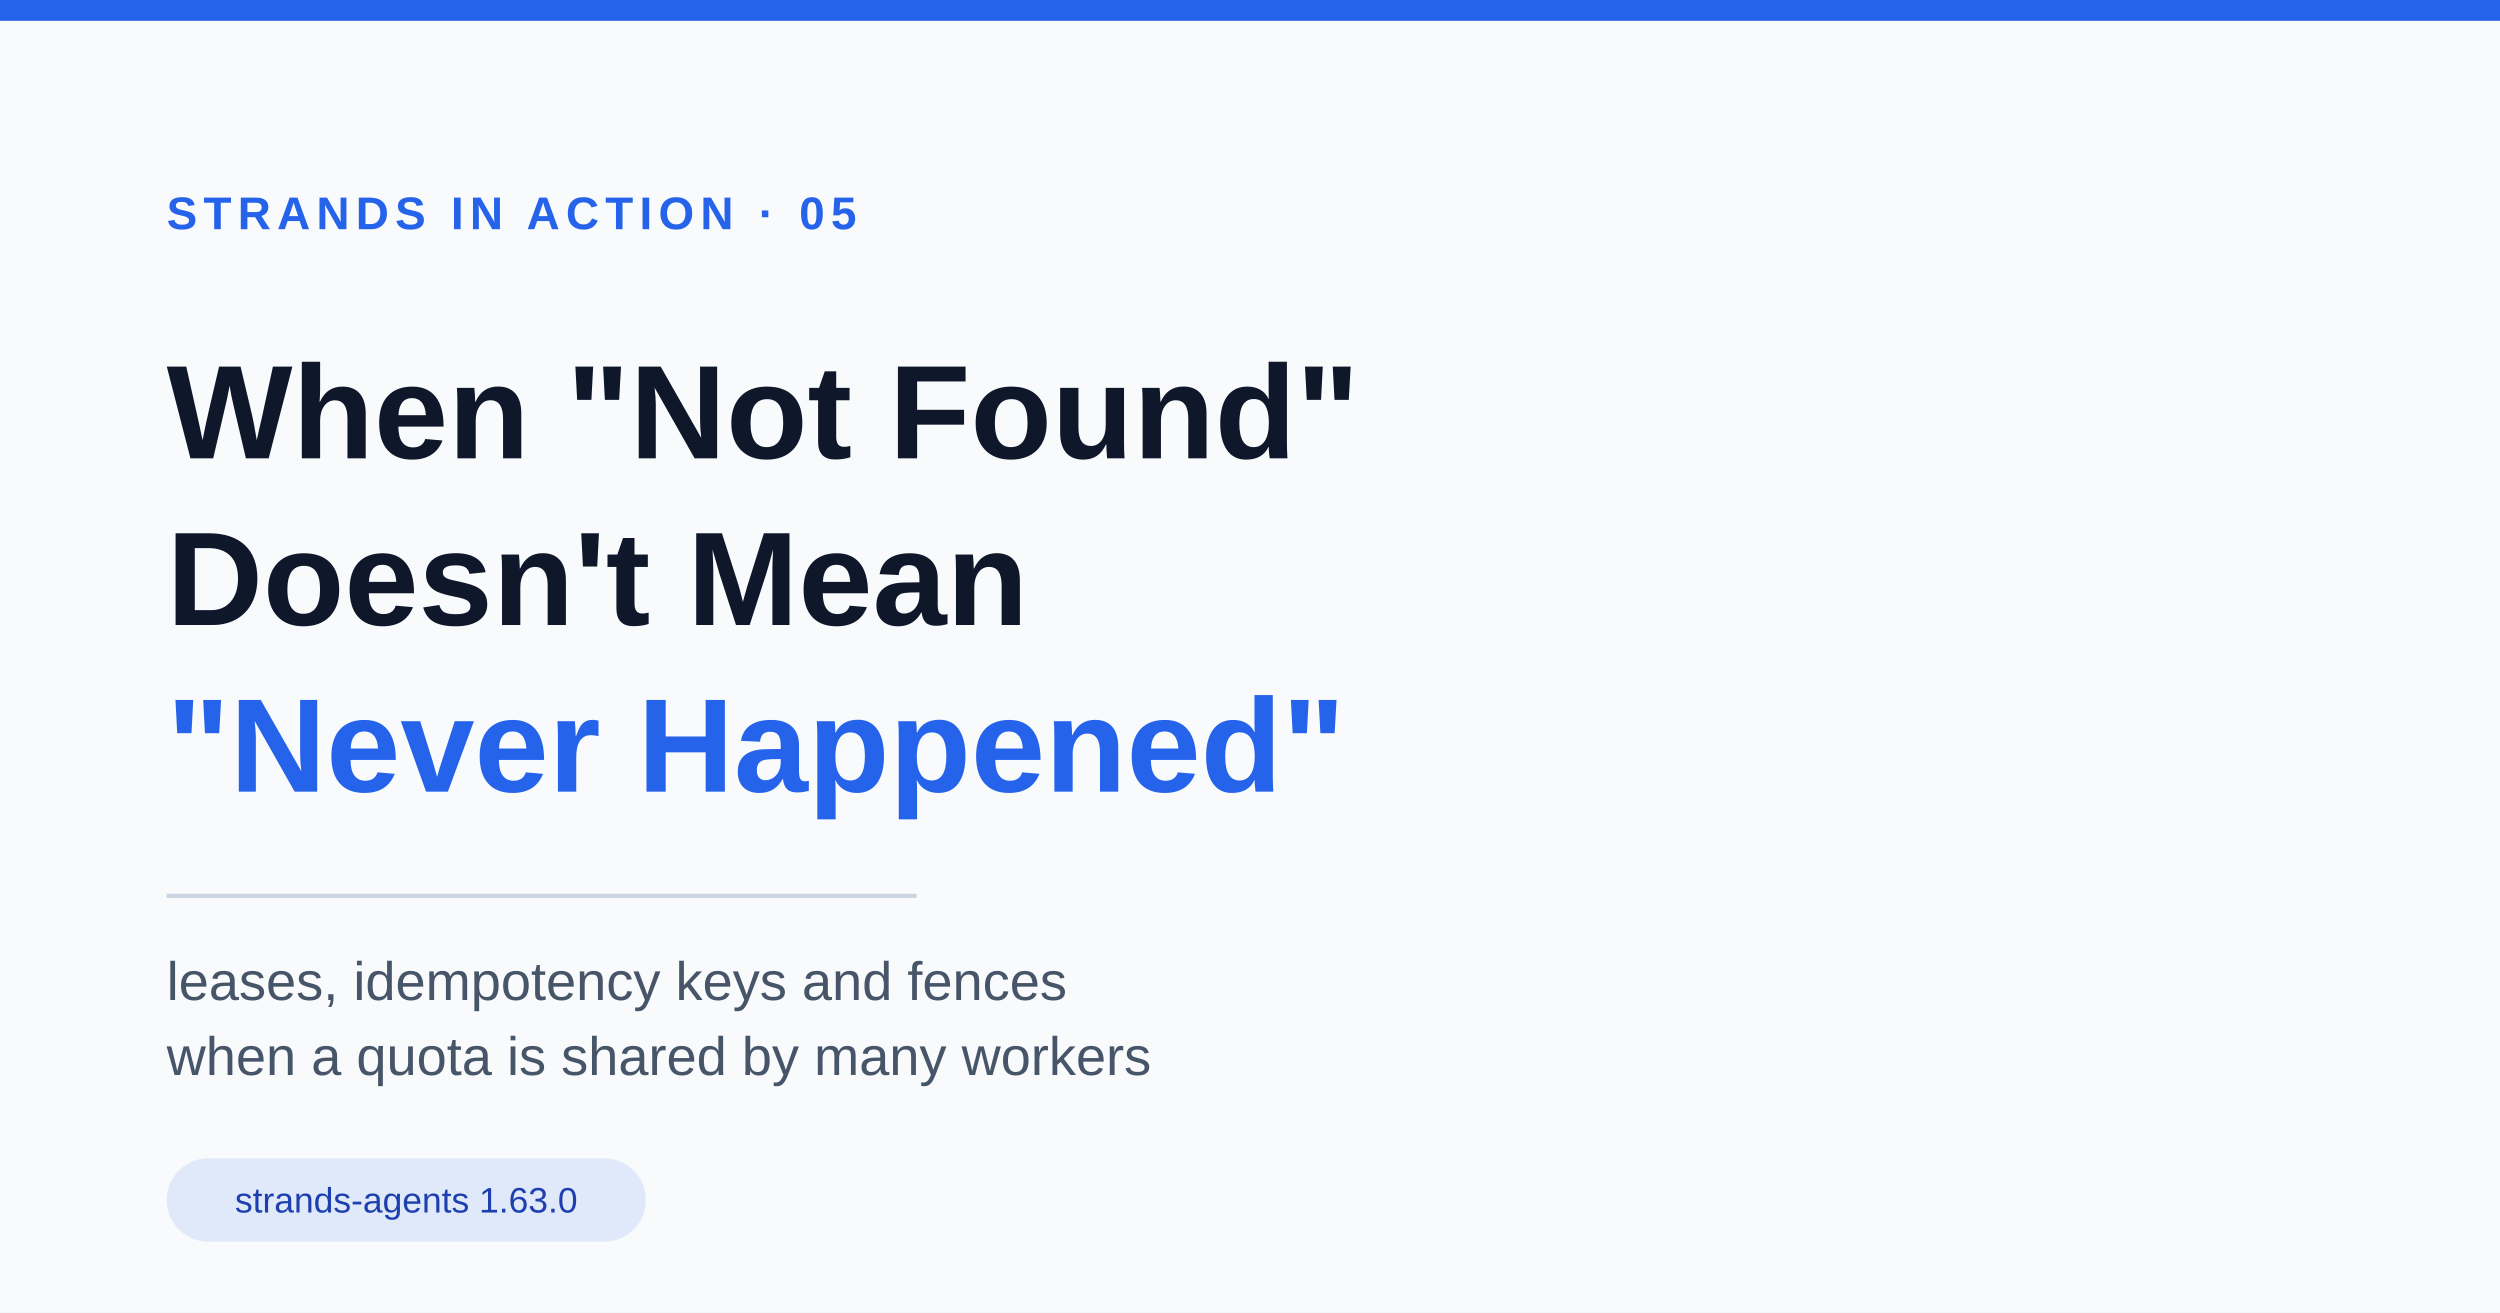
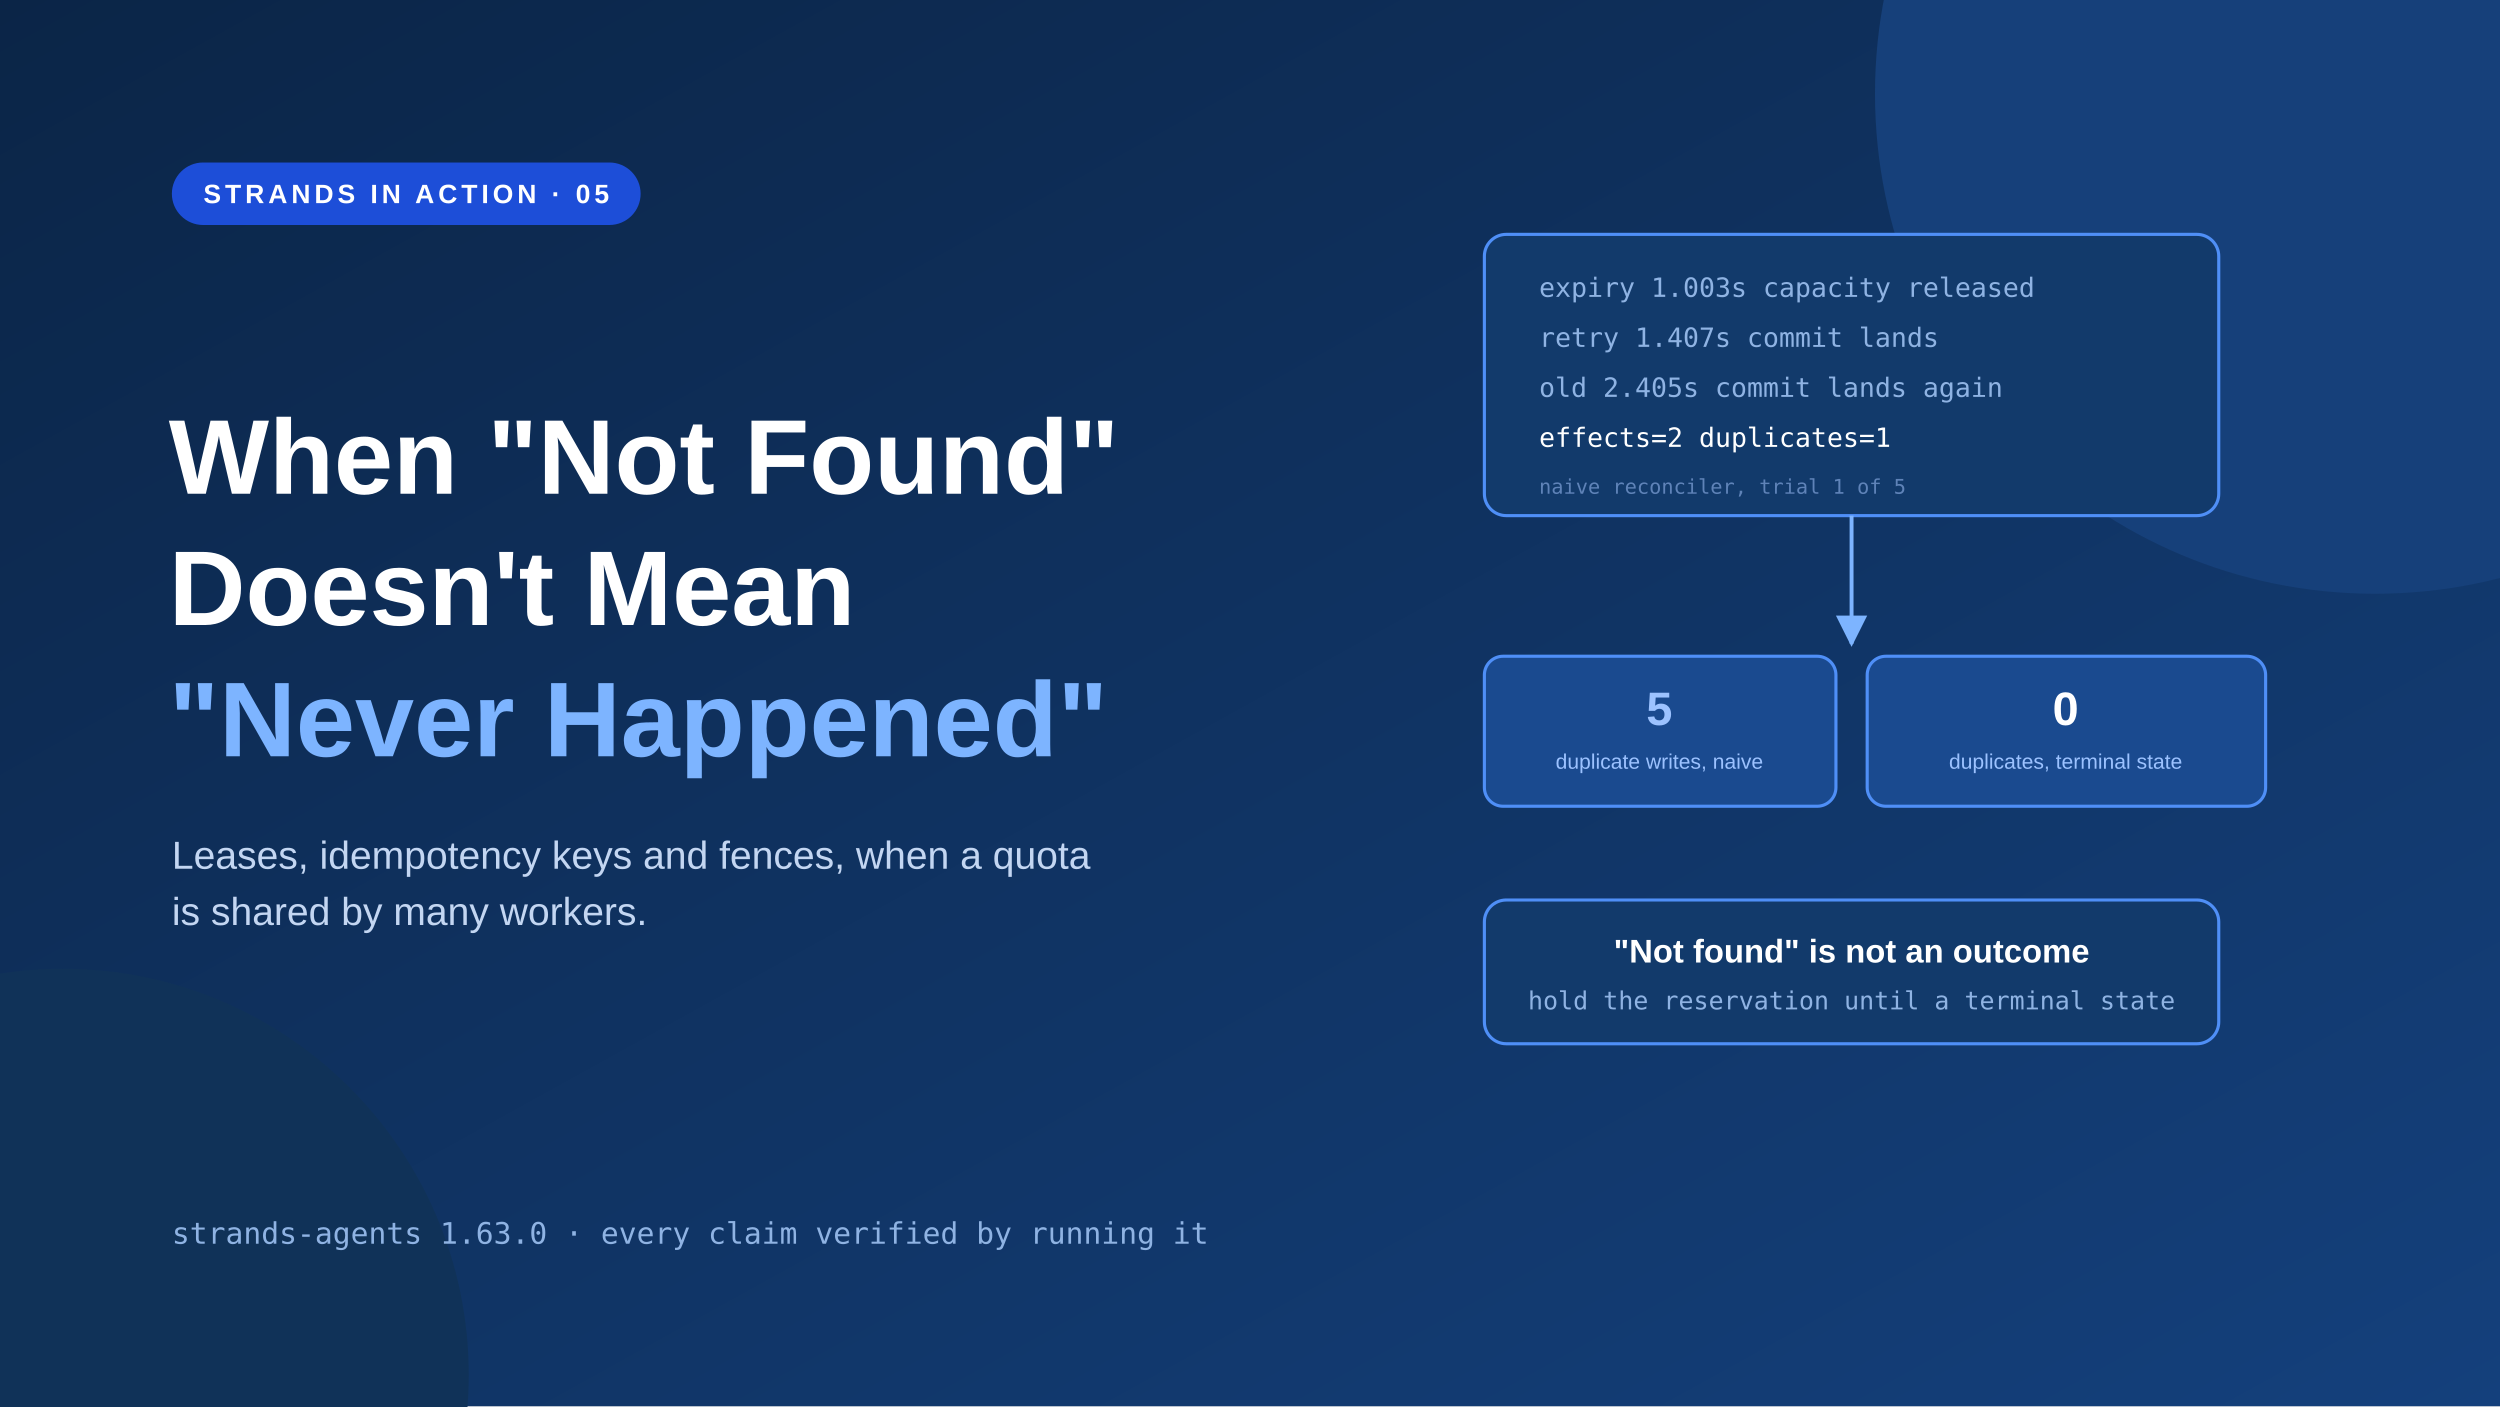
- <svg xmlns="http://www.w3.org/2000/svg" viewBox="0 0 1200 630" font-family="Helvetica Neue, Arial, sans-serif">
-   <rect width="1200" height="630" fill="#f8fafc" />
-   <rect x="0" y="0" width="1200" height="10" fill="#2563eb" />
-   <text x="80" y="110" font-size="22" font-weight="bold" fill="#2563eb" letter-spacing="3">STRANDS IN ACTION · 05</text>
-   <text x="80" y="220" font-size="64" font-weight="bold" fill="#0f172a">When "Not Found"</text>
-   <text x="80" y="300" font-size="64" font-weight="bold" fill="#0f172a">Doesn't Mean</text>
-   <text x="80" y="380" font-size="64" font-weight="bold" fill="#2563eb">"Never Happened"</text>
-   <line x1="80" y1="430" x2="440" y2="430" stroke="#cbd5e1" stroke-width="2" />
-   <text x="80" y="480" font-size="26" fill="#475569">leases, idempotency keys and fences</text>
-   <text x="80" y="516" font-size="26" fill="#475569">when a quota is shared by many workers</text>
-   <rect x="80" y="556" width="230" height="40" rx="20" fill="#2563eb" opacity="0.12" />
-   <text x="195" y="582" font-size="17" fill="#1e40af" text-anchor="middle">strands-agents 1.63.0</text>
+ <svg xmlns="http://www.w3.org/2000/svg" viewBox="0 0 1600 900" width="1600" height="900" font-family="-apple-system, 'Helvetica Neue', Arial, sans-serif">
+   <defs>
+     <linearGradient id="bgDark5" x1="0" y1="0" x2="1" y2="1">
+       <stop offset="0" stop-color="#0b2547" />
+       <stop offset="1" stop-color="#14407c" />
+     </linearGradient>
+     <marker id="covArr5" viewBox="0 0 10 10" refX="9" refY="5" markerWidth="8" markerHeight="8" orient="auto-start-reverse">
+       <path d="M0,0 L10,5 L0,10 z" fill="#7db4ff" />
+     </marker>
+   </defs>
+   <rect width="1600" height="900" fill="url(#bgDark5)" />
+   <circle cx="1520" cy="60" r="320" fill="#16407a" />
+   <circle cx="40" cy="880" r="260" fill="#103258" />
+   <rect x="110" y="104" width="300" height="40" rx="20" fill="#1d4ed8" />
+   <text x="260" y="130" font-size="17" font-weight="700" fill="#ffffff" text-anchor="middle" letter-spacing="2.5">STRANDS IN ACTION · 05</text>
+   <text x="108" y="316" font-size="68" font-weight="800" fill="#ffffff">When "Not Found"</text>
+   <text x="108" y="400" font-size="68" font-weight="800" fill="#ffffff">Doesn't Mean</text>
+   <text x="108" y="484" font-size="68" font-weight="800" fill="#7db4ff">"Never Happened"</text>
+   <text x="110" y="556" font-size="25" fill="#c3d6f2">Leases, idempotency keys and fences, when a quota</text>
+   <text x="110" y="592" font-size="25" fill="#c3d6f2">is shared by many workers.</text>
+   <text x="110" y="796" font-family="ui-monospace, Menlo, monospace" font-size="19" fill="#8fb3e3">strands-agents 1.63.0 · every claim verified by running it</text>
+   <rect x="950" y="150" width="470" height="180" rx="14" fill="#123a6b" stroke="#4f8ff7" stroke-width="2" />
+   <text x="985" y="190" font-family="ui-monospace, Menlo, monospace" font-size="17" fill="#8fb3e3">expiry  1.003s  capacity released</text>
+   <text x="985" y="222" font-family="ui-monospace, Menlo, monospace" font-size="17" fill="#8fb3e3">retry   1.407s  commit lands</text>
+   <text x="985" y="254" font-family="ui-monospace, Menlo, monospace" font-size="17" fill="#8fb3e3">old     2.405s  commit lands again</text>
+   <text x="985" y="286" font-family="ui-monospace, Menlo, monospace" font-size="17" fill="#ffffff">effects=2  duplicates=1</text>
+   <text x="985" y="316" font-size="13" fill="#5f83b8" font-family="ui-monospace, Menlo, monospace">naive reconciler, trial 1 of 5</text>
+   <line x1="1185" y1="330" x2="1185" y2="412" stroke="#7db4ff" stroke-width="2.5" marker-end="url(#covArr5)" />
+   <rect x="950" y="420" width="225" height="96" rx="12" fill="#1a4a8f" stroke="#4f8ff7" stroke-width="2" />
+   <text x="1062" y="464" font-size="30" font-weight="700" fill="#9cc2ff" text-anchor="middle">5</text>
+   <text x="1062" y="492" font-size="13.5" fill="#9cc2ff" text-anchor="middle">duplicate writes, naive</text>
+   <rect x="1195" y="420" width="255" height="96" rx="12" fill="#1a4a8f" stroke="#4f8ff7" stroke-width="2" />
+   <text x="1322" y="464" font-size="30" font-weight="700" fill="#ffffff" text-anchor="middle">0</text>
+   <text x="1322" y="492" font-size="13.5" fill="#9cc2ff" text-anchor="middle">duplicates, terminal state</text>
+   <rect x="950" y="576" width="470" height="92" rx="14" fill="#123a6b" stroke="#4f8ff7" stroke-width="2" />
+   <text x="1185" y="616" font-size="21" font-weight="600" fill="#ffffff" text-anchor="middle">"Not found" is not an outcome</text>
+   <text x="1185" y="646" font-family="ui-monospace, Menlo, monospace" font-size="16" fill="#8fb3e3" text-anchor="middle">hold the reservation until a terminal state</text>
</svg>
